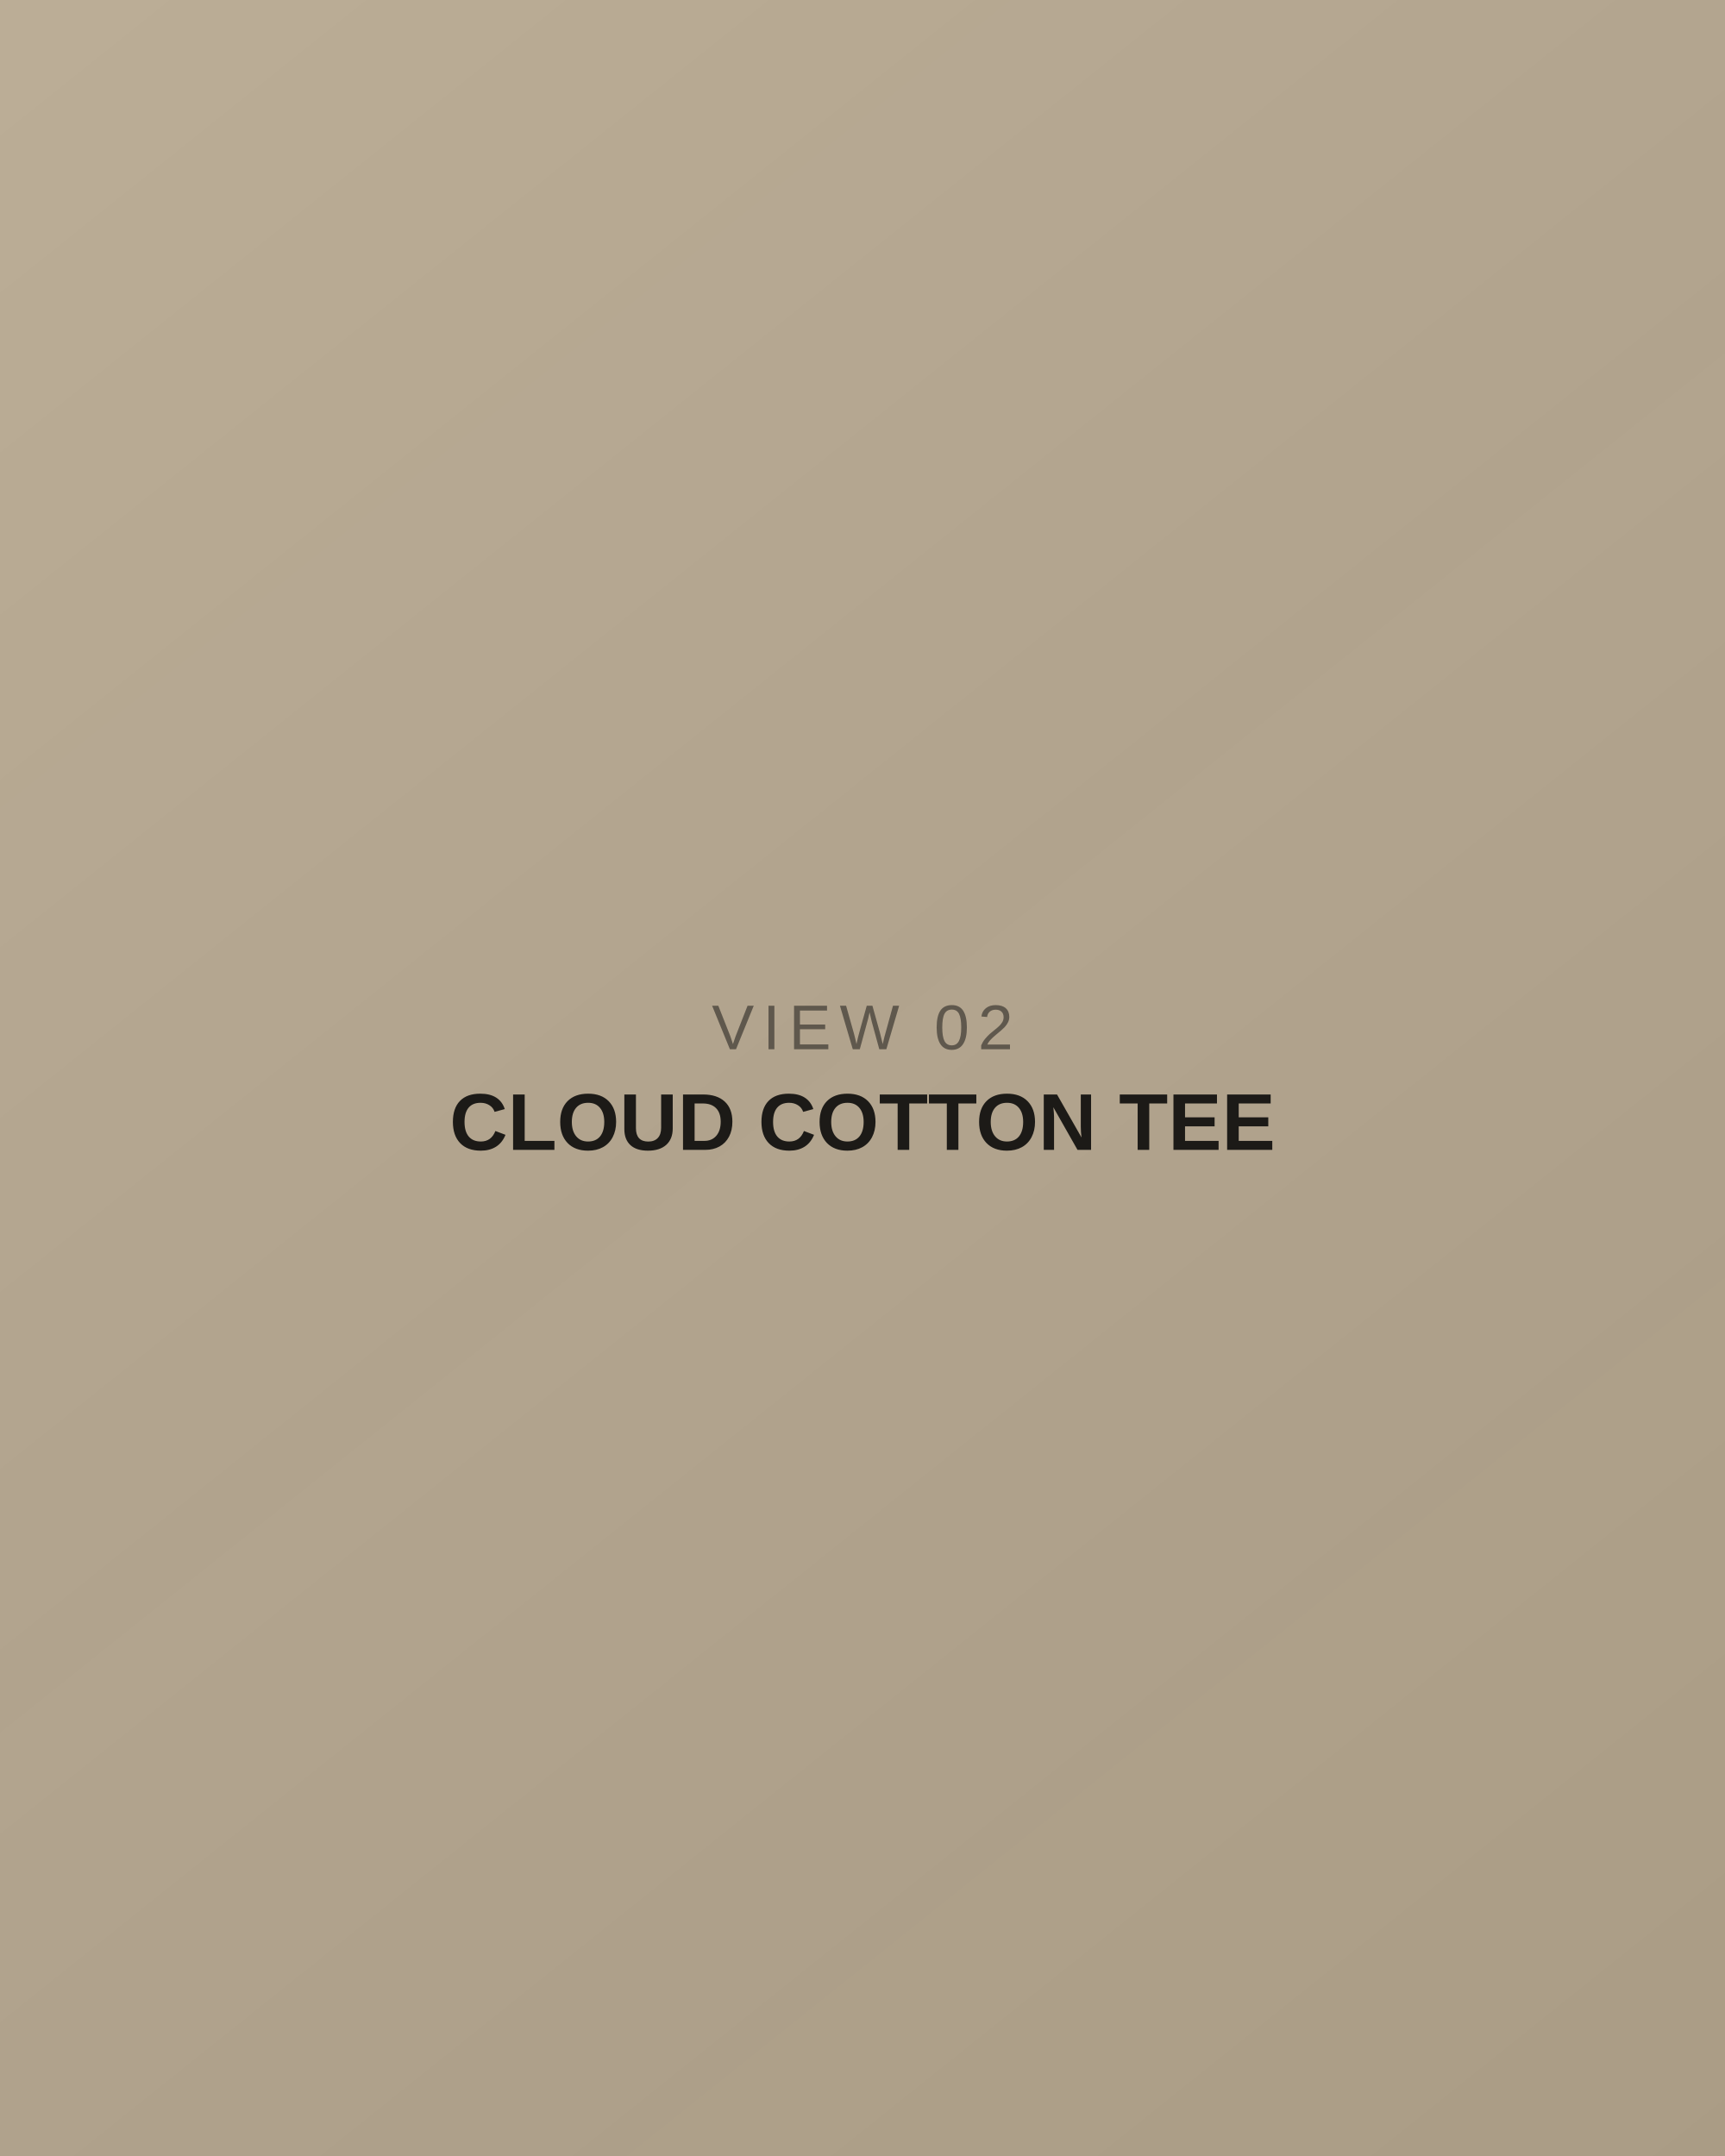
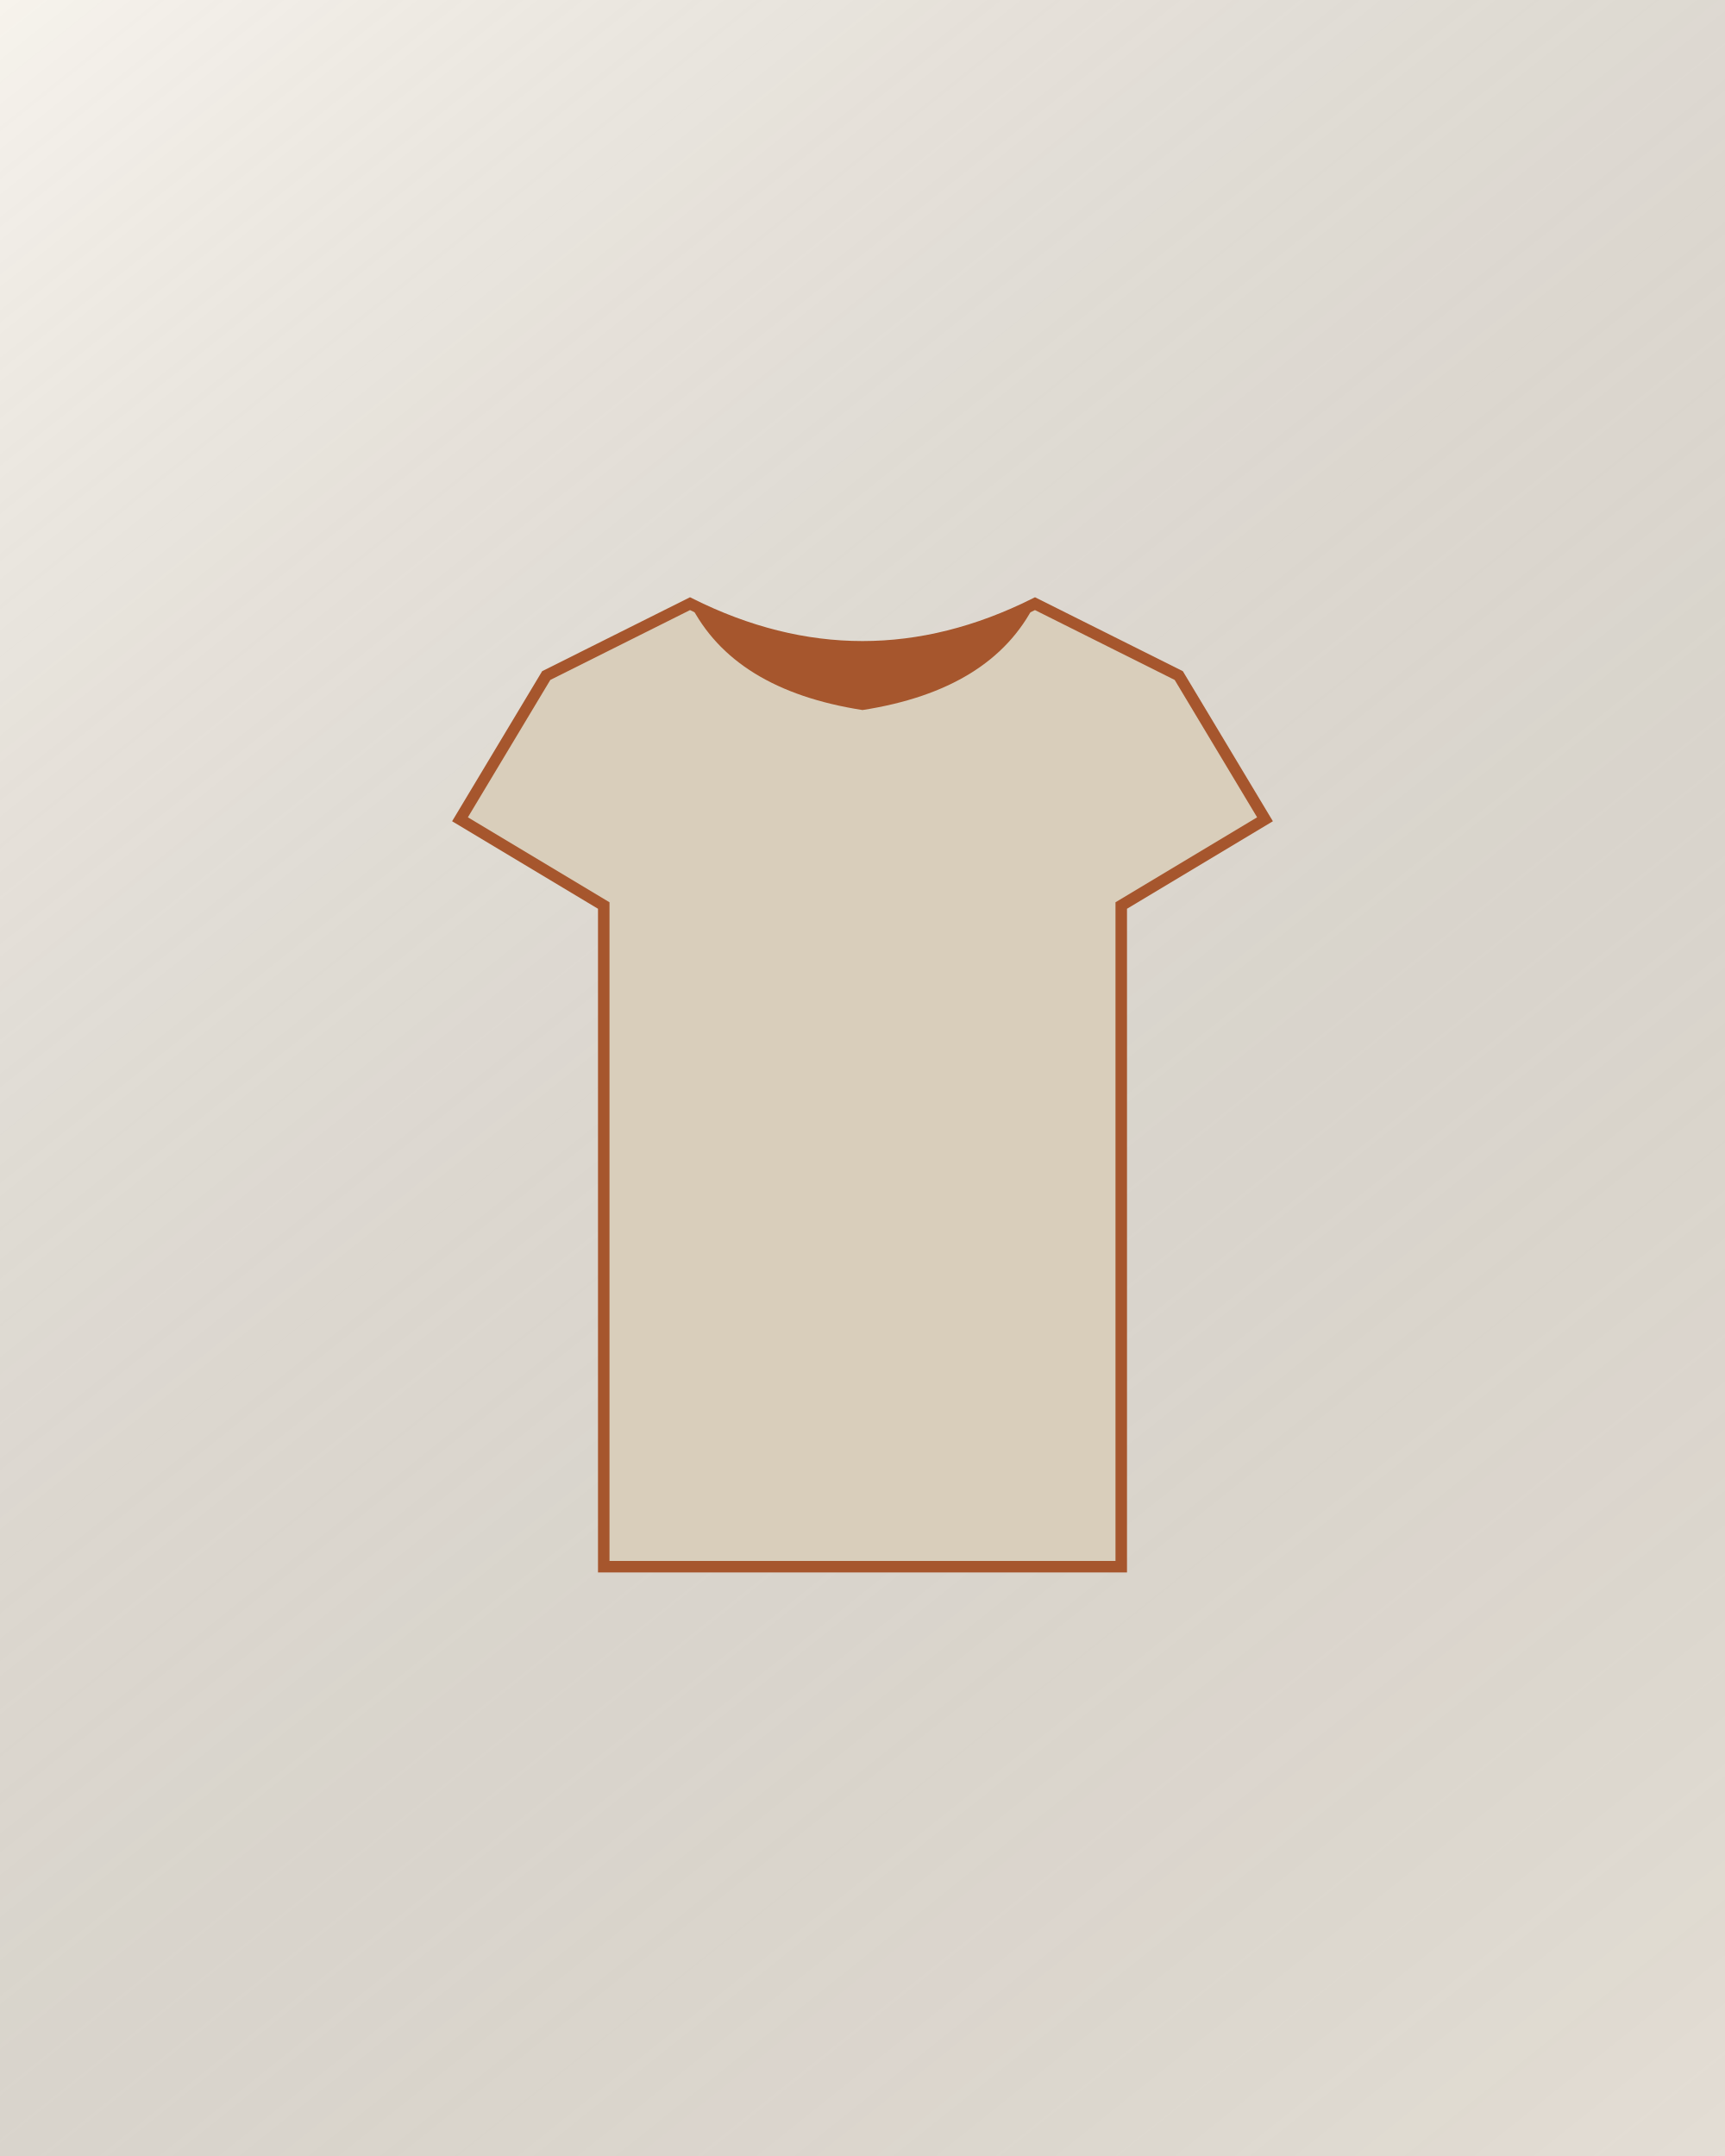
<svg xmlns="http://www.w3.org/2000/svg" viewBox="0 0 600 750">
-   <rect width="600" height="750" fill="#B5A68E" />
-   <rect x="0" y="0" width="600" height="750" fill="url(#g3b)" opacity="0.5" />
  <defs>
-     <linearGradient id="g3b" x1="0" y1="0" x2="600" y2="750" gradientUnits="userSpaceOnUse">
-       <stop offset="0" stop-color="#ffffff" stop-opacity="0.15" />
-       <stop offset="1" stop-color="#000000" stop-opacity="0.12" />
+     <linearGradient id="bgGrad" x1="0" y1="0" x2="600" y2="750" gradientUnits="userSpaceOnUse">
+       <stop offset="0" stop-color="#ffffff" stop-opacity="0.35" />
+       <stop offset="1" stop-color="#000000" stop-opacity="0.06" />
    </linearGradient>
  </defs>
-   <text x="300" y="365" font-family="'Helvetica Neue', Arial, sans-serif" font-size="22" letter-spacing="3" fill="#1C1A17" text-anchor="middle" opacity="0.55">VIEW 02</text>
-   <text x="300" y="400" font-family="'Helvetica Neue', Arial, sans-serif" font-size="28" font-weight="600" fill="#1C1A17" text-anchor="middle">CLOUD COTTON TEE</text>
+   <rect width="600" height="750" fill="#F2ECE2" />
+   <rect width="600" height="750" fill="url(#bgGrad)" />
+   <g transform="translate(300,375)">
+     <g>
+       <path d="M -110,-140 L -60,-165 Q 0,-135 60,-165 L 110,-140 L 140,-90 L 90,-60 L 90,170 L -90,170 L -90,-60 L -140,-90 Z" fill="#D9CEBB" stroke="#A6562D" stroke-width="4" />
+       <path d="M -60,-165 Q 0,-135 60,-165 Q 45,-135 0,-128 Q -45,-135 -60,-165 Z" fill="#A6562D" />
+     </g>
+   </g>
</svg>
